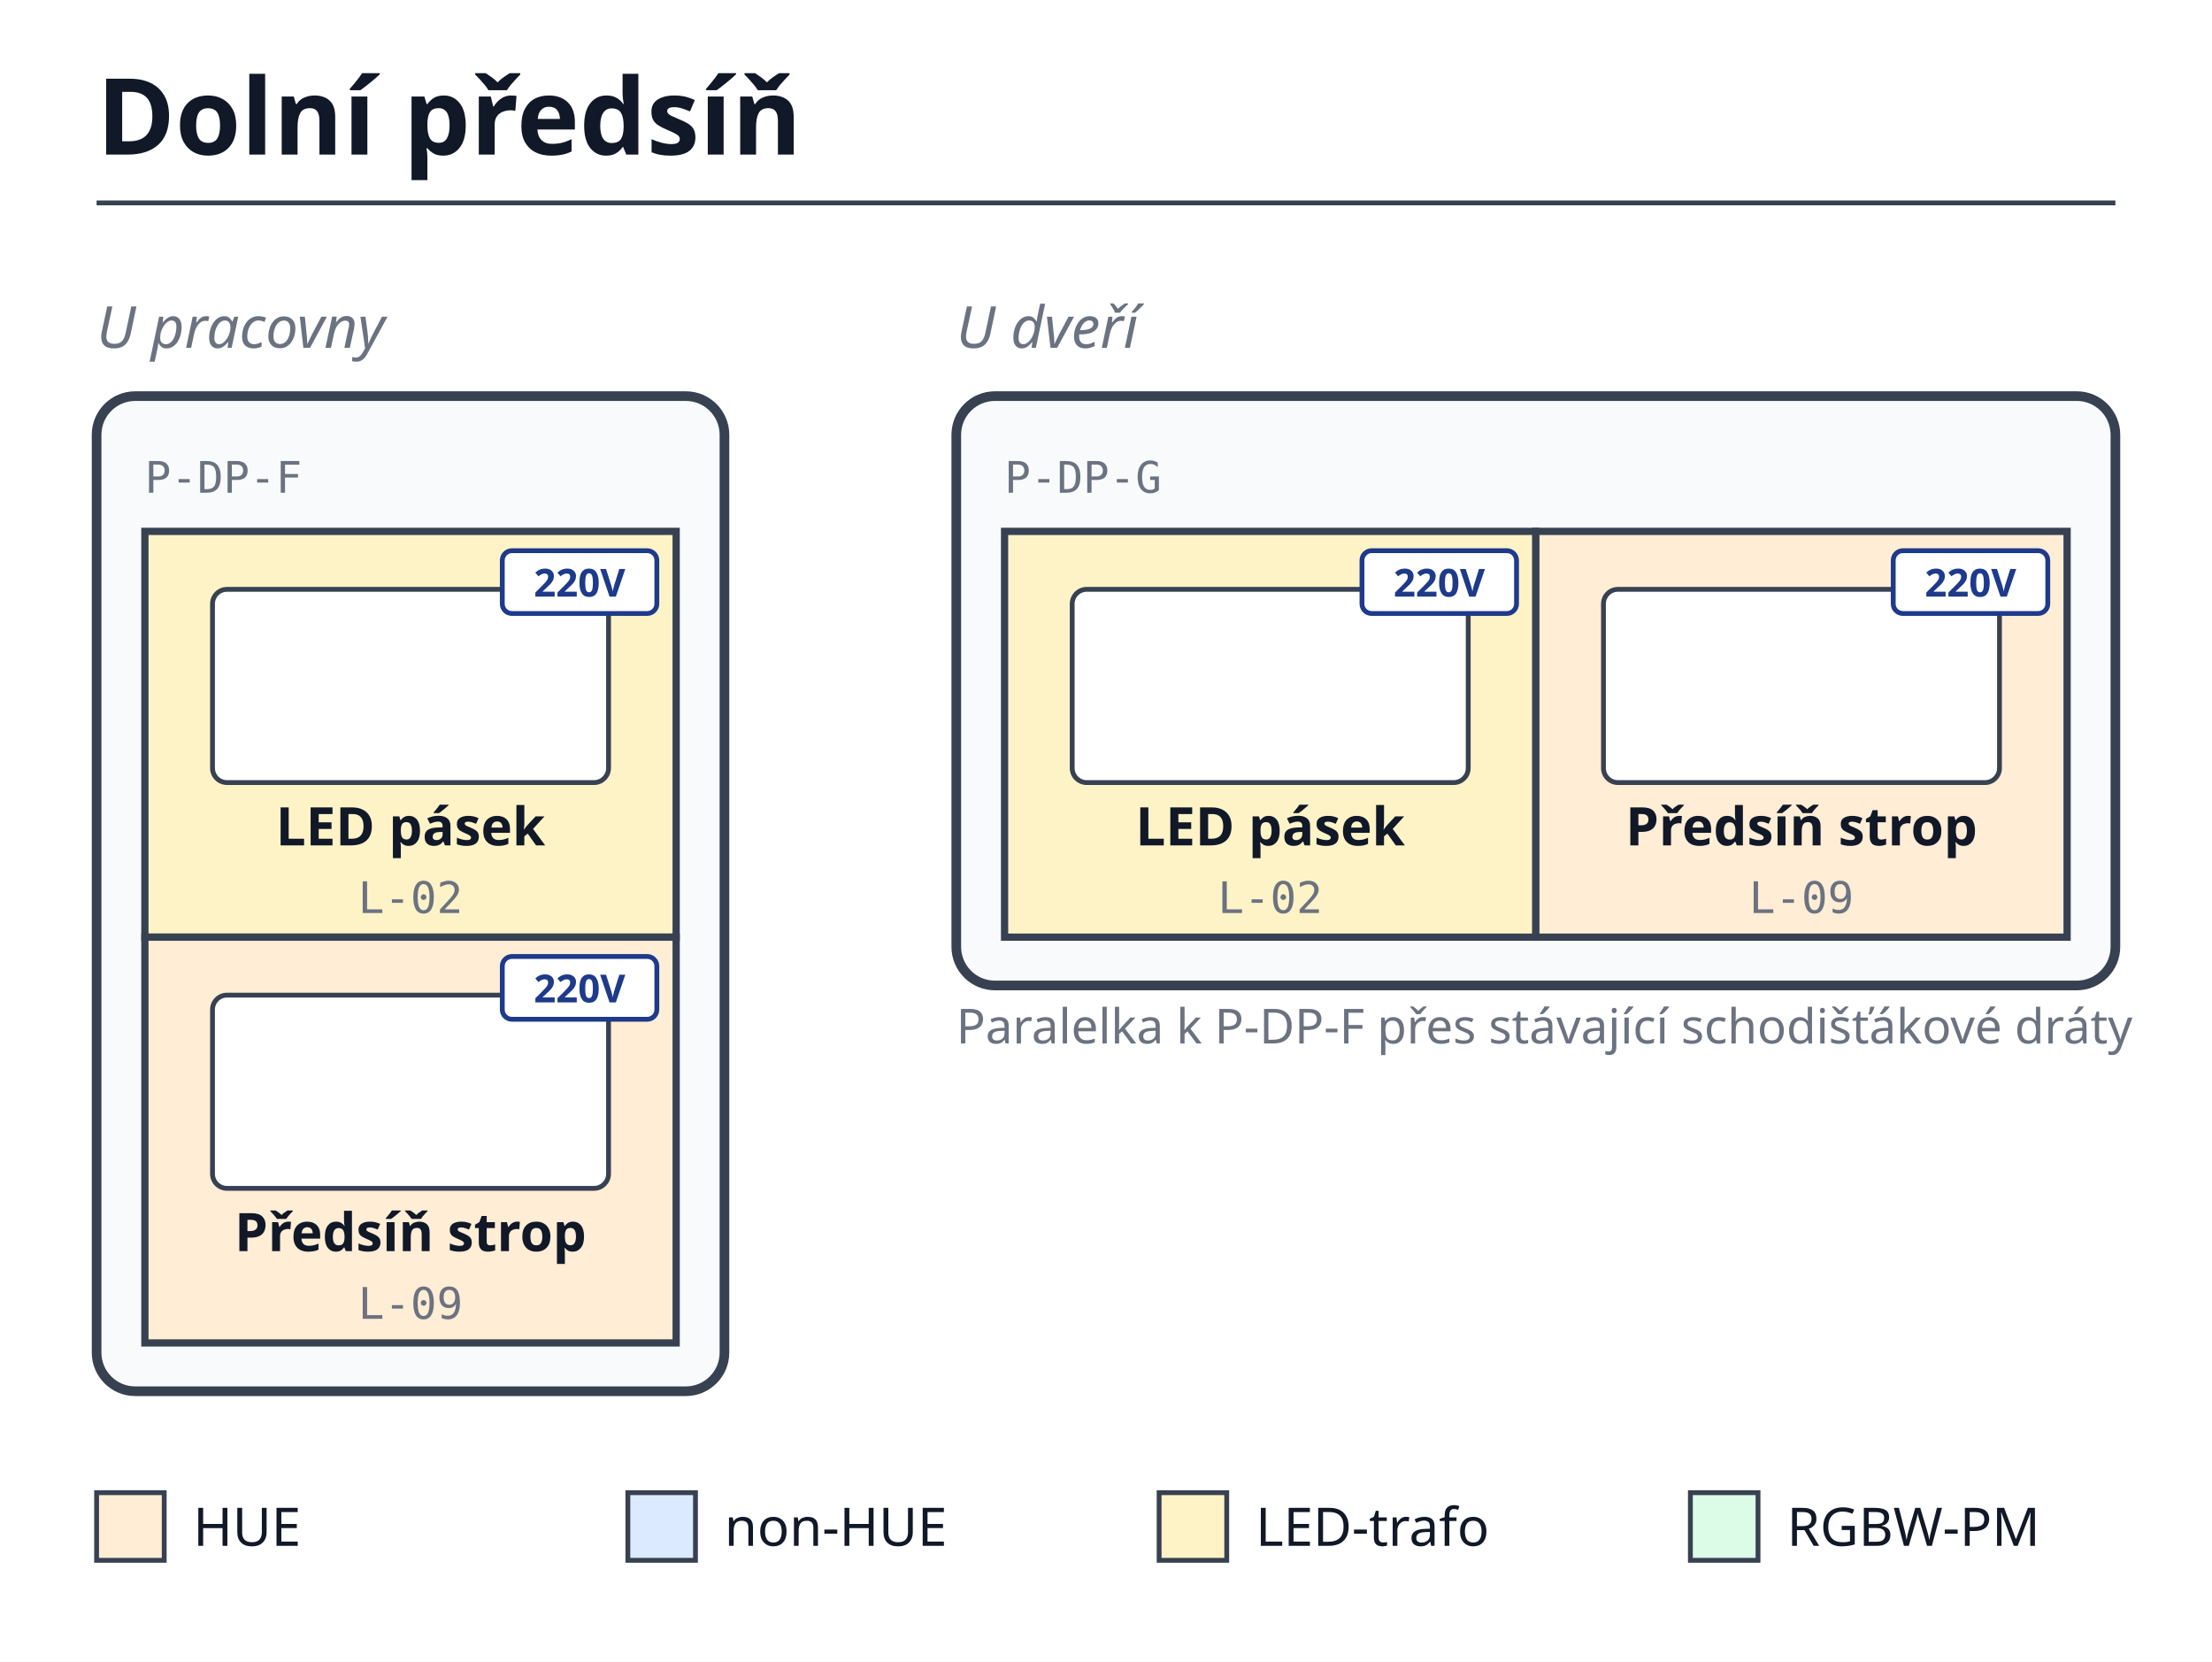
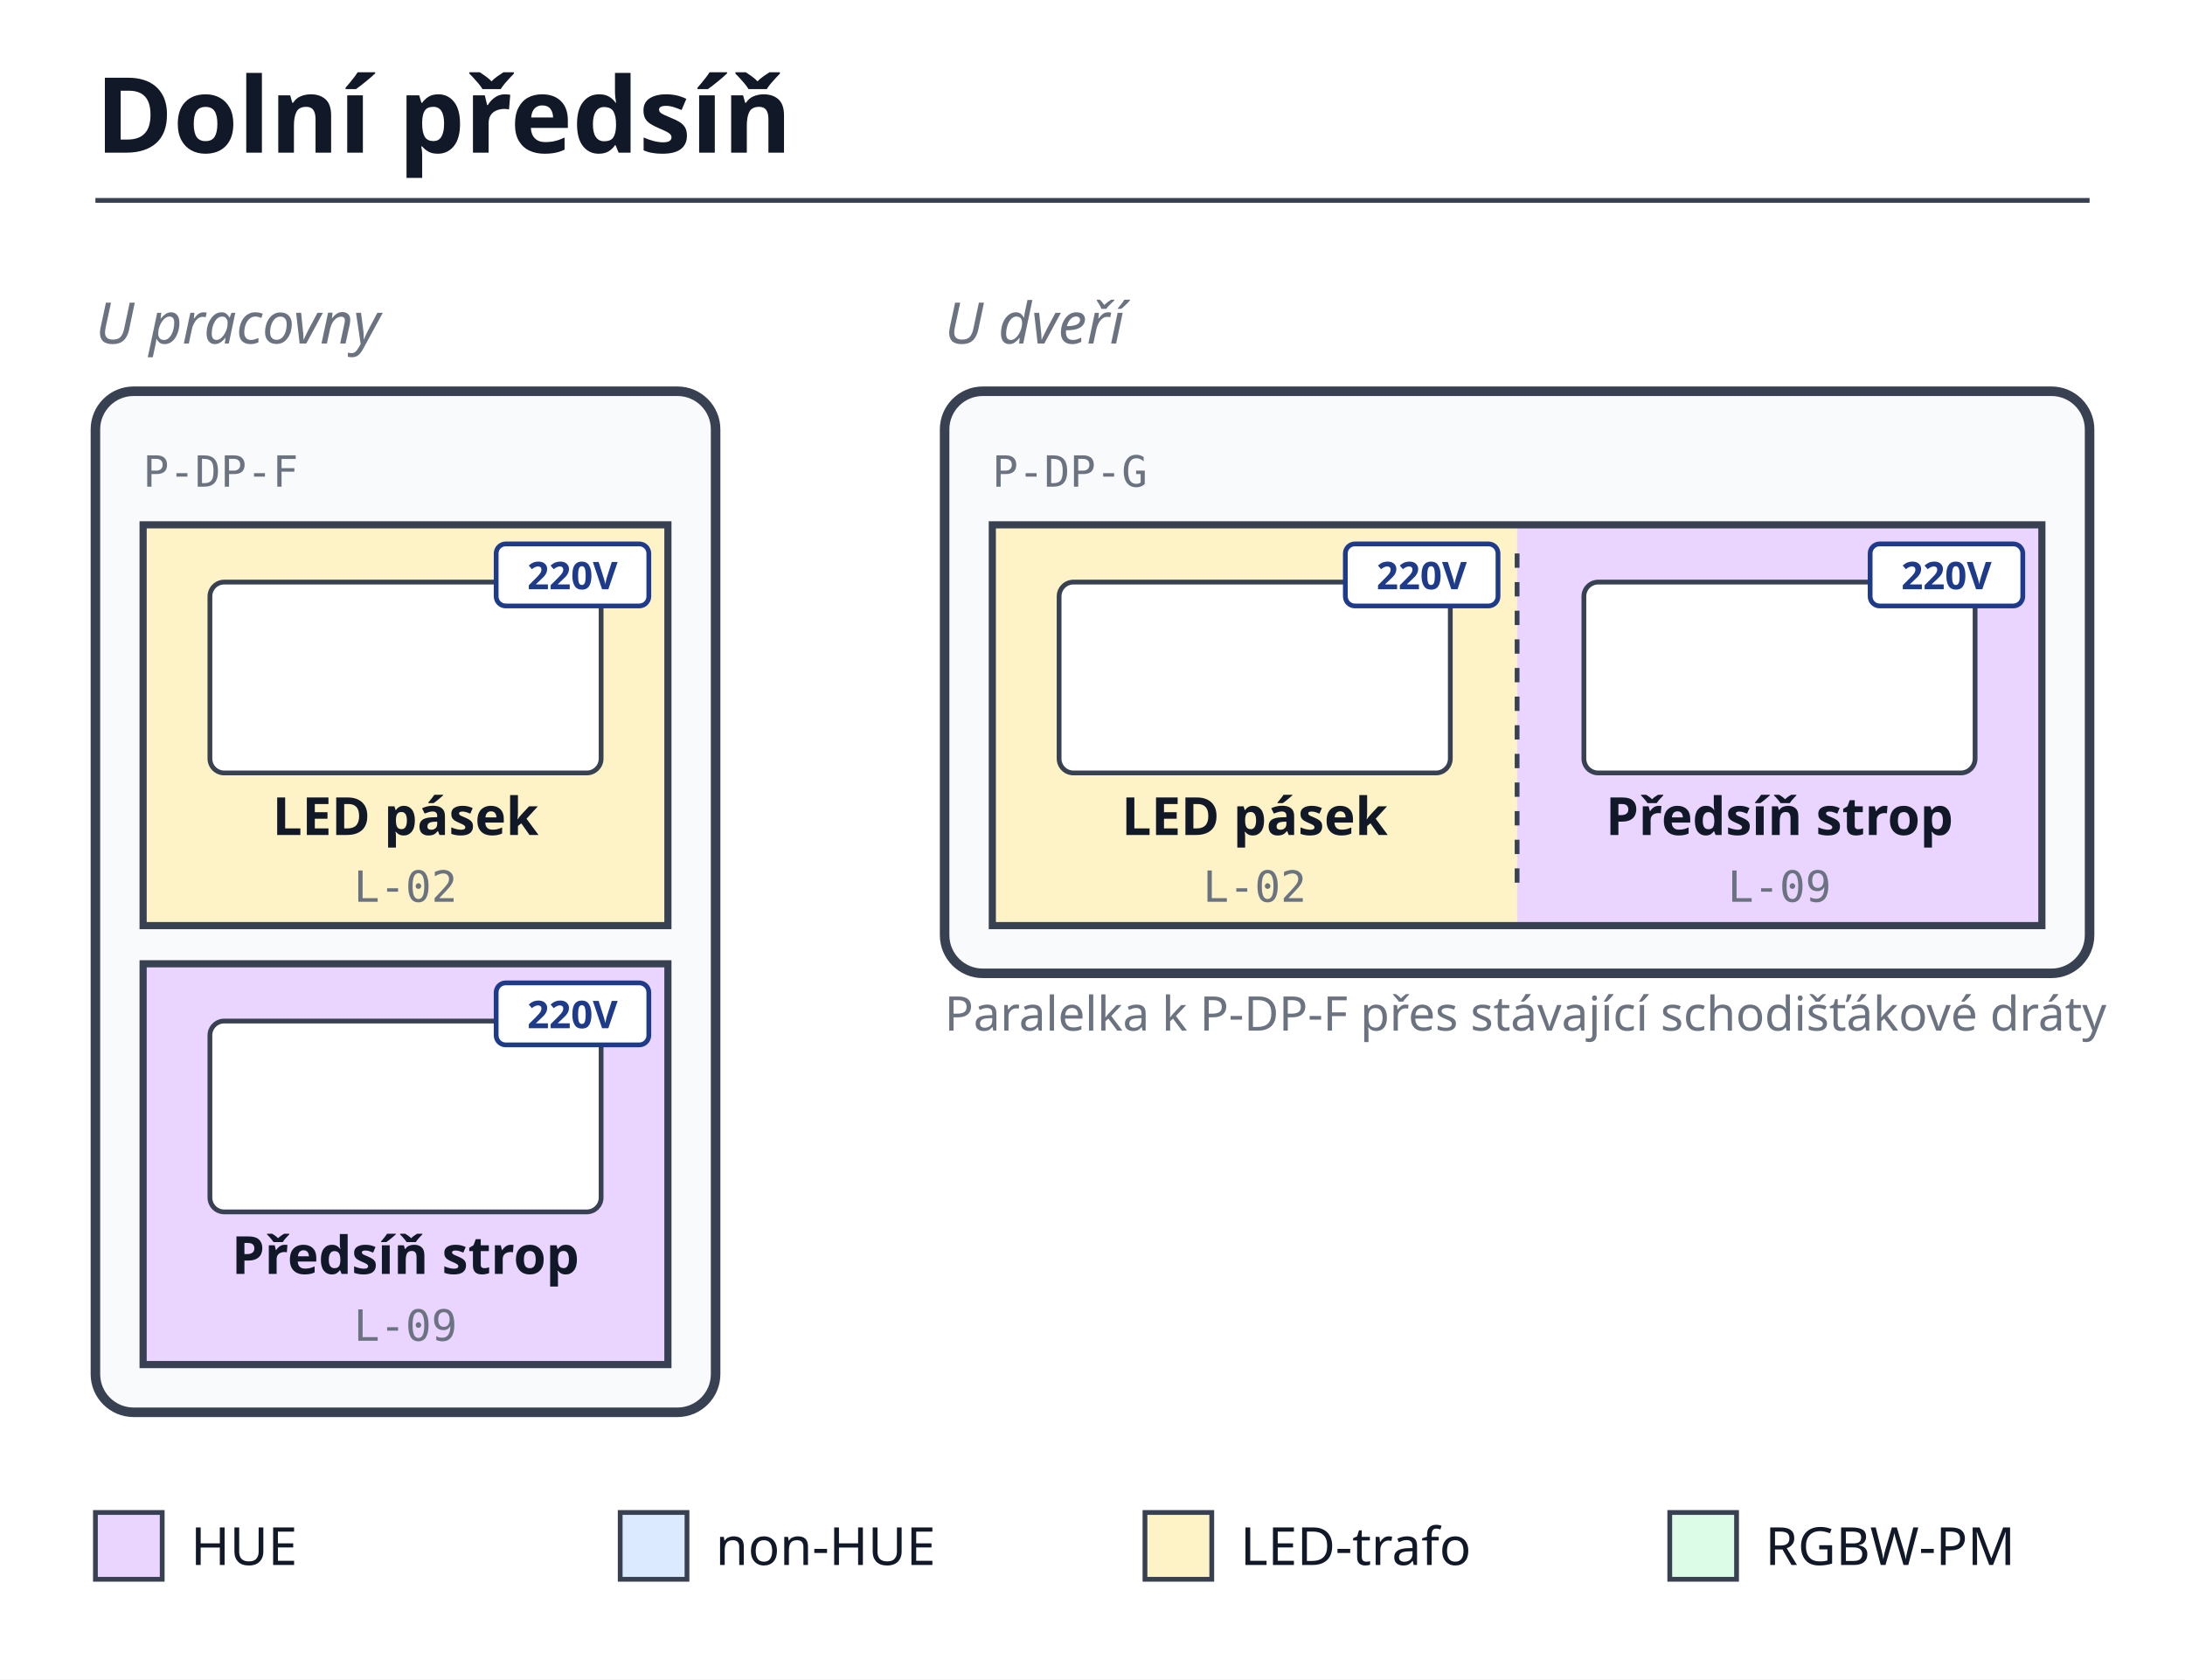
- <svg xmlns="http://www.w3.org/2000/svg" viewBox="0 0 458 344" width="458" height="344" font-family="sans-serif">
+ <svg xmlns="http://www.w3.org/2000/svg" viewBox="0 0 458 352" width="458" height="352" font-family="sans-serif">
  <rect width="100%" height="100%" fill="white" />
  <text x="20" y="32" font-size="22" font-weight="700" fill="#111827">Dolní předsíň</text>
  <line x1="20" y1="42" x2="438" y2="42" stroke="#374151" stroke-width="1" />
  <text x="20" y="72" font-size="12" font-style="italic" fill="#6b7280">U pracovny</text>
-   <rect x="20" y="82" width="130" height="206" fill="#f9fafb" stroke="#374151" stroke-width="2" rx="8" ry="8" />
-   <rect x="30.0" y="110" width="110" height="84" fill="#fef3c7" stroke="#374151" stroke-width="1.5" />
+   <rect x="20" y="82" width="130" height="214" fill="#f9fafb" stroke="#374151" stroke-width="2" rx="8" ry="8" />
+   <rect x="30.0" y="110" width="110" height="84" fill="#fef3c7" />
+   <rect x="30.0" y="110" width="110" height="84" fill="none" stroke="#374151" stroke-width="1.5" />
  <rect x="44.0" y="122" width="82" height="40" fill="white" stroke="#374151" stroke-width="1" rx="3" ry="3" />
  <text x="85.0" y="175" text-anchor="middle" font-family="sans-serif" font-size="11" font-weight="600" fill="#111827">LED pásek</text>
  <text x="85.0" y="189" text-anchor="middle" font-family="monospace" font-size="9" fill="#6b7280">L-02</text>
  <rect x="104.0" y="114" width="32" height="13" fill="white" stroke="#1e3a8a" stroke-width="1" rx="2" ry="2" />
  <text x="120.0" y="123.5" text-anchor="middle" font-family="sans-serif" font-size="8" font-weight="700" fill="#1e3a8a">220V</text>
-   <rect x="30.0" y="194" width="110" height="84" fill="#ffedd5" stroke="#374151" stroke-width="1.5" />
-   <rect x="44.0" y="206" width="82" height="40" fill="white" stroke="#374151" stroke-width="1" rx="3" ry="3" />
-   <text x="85.0" y="259" text-anchor="middle" font-family="sans-serif" font-size="11" font-weight="600" fill="#111827">Předsíň strop</text>
-   <text x="85.0" y="273" text-anchor="middle" font-family="monospace" font-size="9" fill="#6b7280">L-09</text>
-   <rect x="104.0" y="198" width="32" height="13" fill="white" stroke="#1e3a8a" stroke-width="1" rx="2" ry="2" />
-   <text x="120.0" y="207.5" text-anchor="middle" font-family="sans-serif" font-size="8" font-weight="700" fill="#1e3a8a">220V</text>
+   <rect x="30.0" y="202" width="110" height="84" fill="#e9d5ff" />
+   <rect x="30.0" y="202" width="110" height="84" fill="none" stroke="#374151" stroke-width="1.5" />
+   <rect x="44.0" y="214" width="82" height="40" fill="white" stroke="#374151" stroke-width="1" rx="3" ry="3" />
+   <text x="85.0" y="267" text-anchor="middle" font-family="sans-serif" font-size="11" font-weight="600" fill="#111827">Předsíň strop</text>
+   <text x="85.0" y="281" text-anchor="middle" font-family="monospace" font-size="9" fill="#6b7280">L-09</text>
+   <rect x="104.0" y="206" width="32" height="13" fill="white" stroke="#1e3a8a" stroke-width="1" rx="2" ry="2" />
+   <text x="120.0" y="215.5" text-anchor="middle" font-family="sans-serif" font-size="8" font-weight="700" fill="#1e3a8a">220V</text>
  <text x="30" y="102" font-family="monospace" font-size="9" fill="#6b7280">P-DP-F</text>
  <text x="198" y="72" font-size="12" font-style="italic" fill="#6b7280">U dveří</text>
  <rect x="198" y="82" width="240" height="122" fill="#f9fafb" stroke="#374151" stroke-width="2" rx="8" ry="8" />
-   <rect x="208" y="110" width="110" height="84" fill="#fef3c7" stroke="#374151" stroke-width="1.5" />
+   <rect x="208" y="110" width="110" height="84" fill="#fef3c7" />
+   <rect x="318" y="110" width="110" height="84" fill="#e9d5ff" />
+   <rect x="208" y="110" width="220" height="84" fill="none" stroke="#374151" stroke-width="1.5" />
+   <line x1="318" y1="116" x2="318" y2="188" stroke="#374151" stroke-width="1" stroke-dasharray="3,3" />
  <rect x="222" y="122" width="82" height="40" fill="white" stroke="#374151" stroke-width="1" rx="3" ry="3" />
  <text x="263.0" y="175" text-anchor="middle" font-family="sans-serif" font-size="11" font-weight="600" fill="#111827">LED pásek</text>
  <text x="263.0" y="189" text-anchor="middle" font-family="monospace" font-size="9" fill="#6b7280">L-02</text>
  <rect x="282" y="114" width="32" height="13" fill="white" stroke="#1e3a8a" stroke-width="1" rx="2" ry="2" />
  <text x="298.0" y="123.5" text-anchor="middle" font-family="sans-serif" font-size="8" font-weight="700" fill="#1e3a8a">220V</text>
-   <rect x="318" y="110" width="110" height="84" fill="#ffedd5" stroke="#374151" stroke-width="1.5" />
  <rect x="332" y="122" width="82" height="40" fill="white" stroke="#374151" stroke-width="1" rx="3" ry="3" />
  <text x="373.0" y="175" text-anchor="middle" font-family="sans-serif" font-size="11" font-weight="600" fill="#111827">Předsíň strop</text>
  <text x="373.0" y="189" text-anchor="middle" font-family="monospace" font-size="9" fill="#6b7280">L-09</text>
  <rect x="392" y="114" width="32" height="13" fill="white" stroke="#1e3a8a" stroke-width="1" rx="2" ry="2" />
  <text x="408.0" y="123.5" text-anchor="middle" font-family="sans-serif" font-size="8" font-weight="700" fill="#1e3a8a">220V</text>
-   <line x1="318" y1="116" x2="318" y2="188" stroke="#374151" stroke-width="1" stroke-dasharray="3,3" />
  <text x="208" y="102" font-family="monospace" font-size="9" fill="#6b7280">P-DP-G</text>
  <text x="198" y="216" font-size="10" fill="#6b7280">Paralelka k P-DP-F přes stávající schodišťákové dráty</text>
-   <rect x="20" y="309" width="14" height="14" fill="#ffedd5" stroke="#374151" stroke-width="1" />
-   <text x="40" y="320" font-size="11" fill="#111827">HUE</text>
-   <rect x="130" y="309" width="14" height="14" fill="#dbeafe" stroke="#374151" stroke-width="1" />
-   <text x="150" y="320" font-size="11" fill="#111827">non-HUE</text>
-   <rect x="240" y="309" width="14" height="14" fill="#fef3c7" stroke="#374151" stroke-width="1" />
-   <text x="260" y="320" font-size="11" fill="#111827">LED-trafo</text>
-   <rect x="350" y="309" width="14" height="14" fill="#dcfce7" stroke="#374151" stroke-width="1" />
-   <text x="370" y="320" font-size="11" fill="#111827">RGBW-PM</text>
-   <rect x="460" y="309" width="32" height="13" fill="white" stroke="#1e3a8a" stroke-width="1" rx="2" ry="2" />
-   <text x="476.0" y="318.5" text-anchor="middle" font-family="sans-serif" font-size="8" font-weight="700" fill="#1e3a8a">220V</text>
-   <text x="498" y="320" font-size="11" fill="#111827">220V</text>
-   <rect x="560" y="309" width="32" height="13" fill="white" stroke="#047857" stroke-width="1" rx="2" ry="2" />
-   <text x="576.0" y="318.5" text-anchor="middle" font-family="sans-serif" font-size="8" font-weight="700" fill="#047857">24V</text>
-   <text x="598" y="320" font-size="11" fill="#111827">24V</text>
+   <rect x="20" y="317" width="14" height="14" fill="#e9d5ff" stroke="#374151" stroke-width="1" />
+   <text x="40" y="328" font-size="11" fill="#111827">HUE</text>
+   <rect x="130" y="317" width="14" height="14" fill="#dbeafe" stroke="#374151" stroke-width="1" />
+   <text x="150" y="328" font-size="11" fill="#111827">non-HUE</text>
+   <rect x="240" y="317" width="14" height="14" fill="#fef3c7" stroke="#374151" stroke-width="1" />
+   <text x="260" y="328" font-size="11" fill="#111827">LED-trafo</text>
+   <rect x="350" y="317" width="14" height="14" fill="#dcfce7" stroke="#374151" stroke-width="1" />
+   <text x="370" y="328" font-size="11" fill="#111827">RGBW-PM</text>
+   <rect x="460" y="317" width="32" height="13" fill="white" stroke="#1e3a8a" stroke-width="1" rx="2" ry="2" />
+   <text x="476.0" y="326.5" text-anchor="middle" font-family="sans-serif" font-size="8" font-weight="700" fill="#1e3a8a">220V</text>
+   <text x="498" y="328" font-size="11" fill="#111827">220V</text>
+   <rect x="560" y="317" width="32" height="13" fill="white" stroke="#047857" stroke-width="1" rx="2" ry="2" />
+   <text x="576.0" y="326.5" text-anchor="middle" font-family="sans-serif" font-size="8" font-weight="700" fill="#047857">24V</text>
+   <text x="598" y="328" font-size="11" fill="#111827">24V</text>
</svg>
